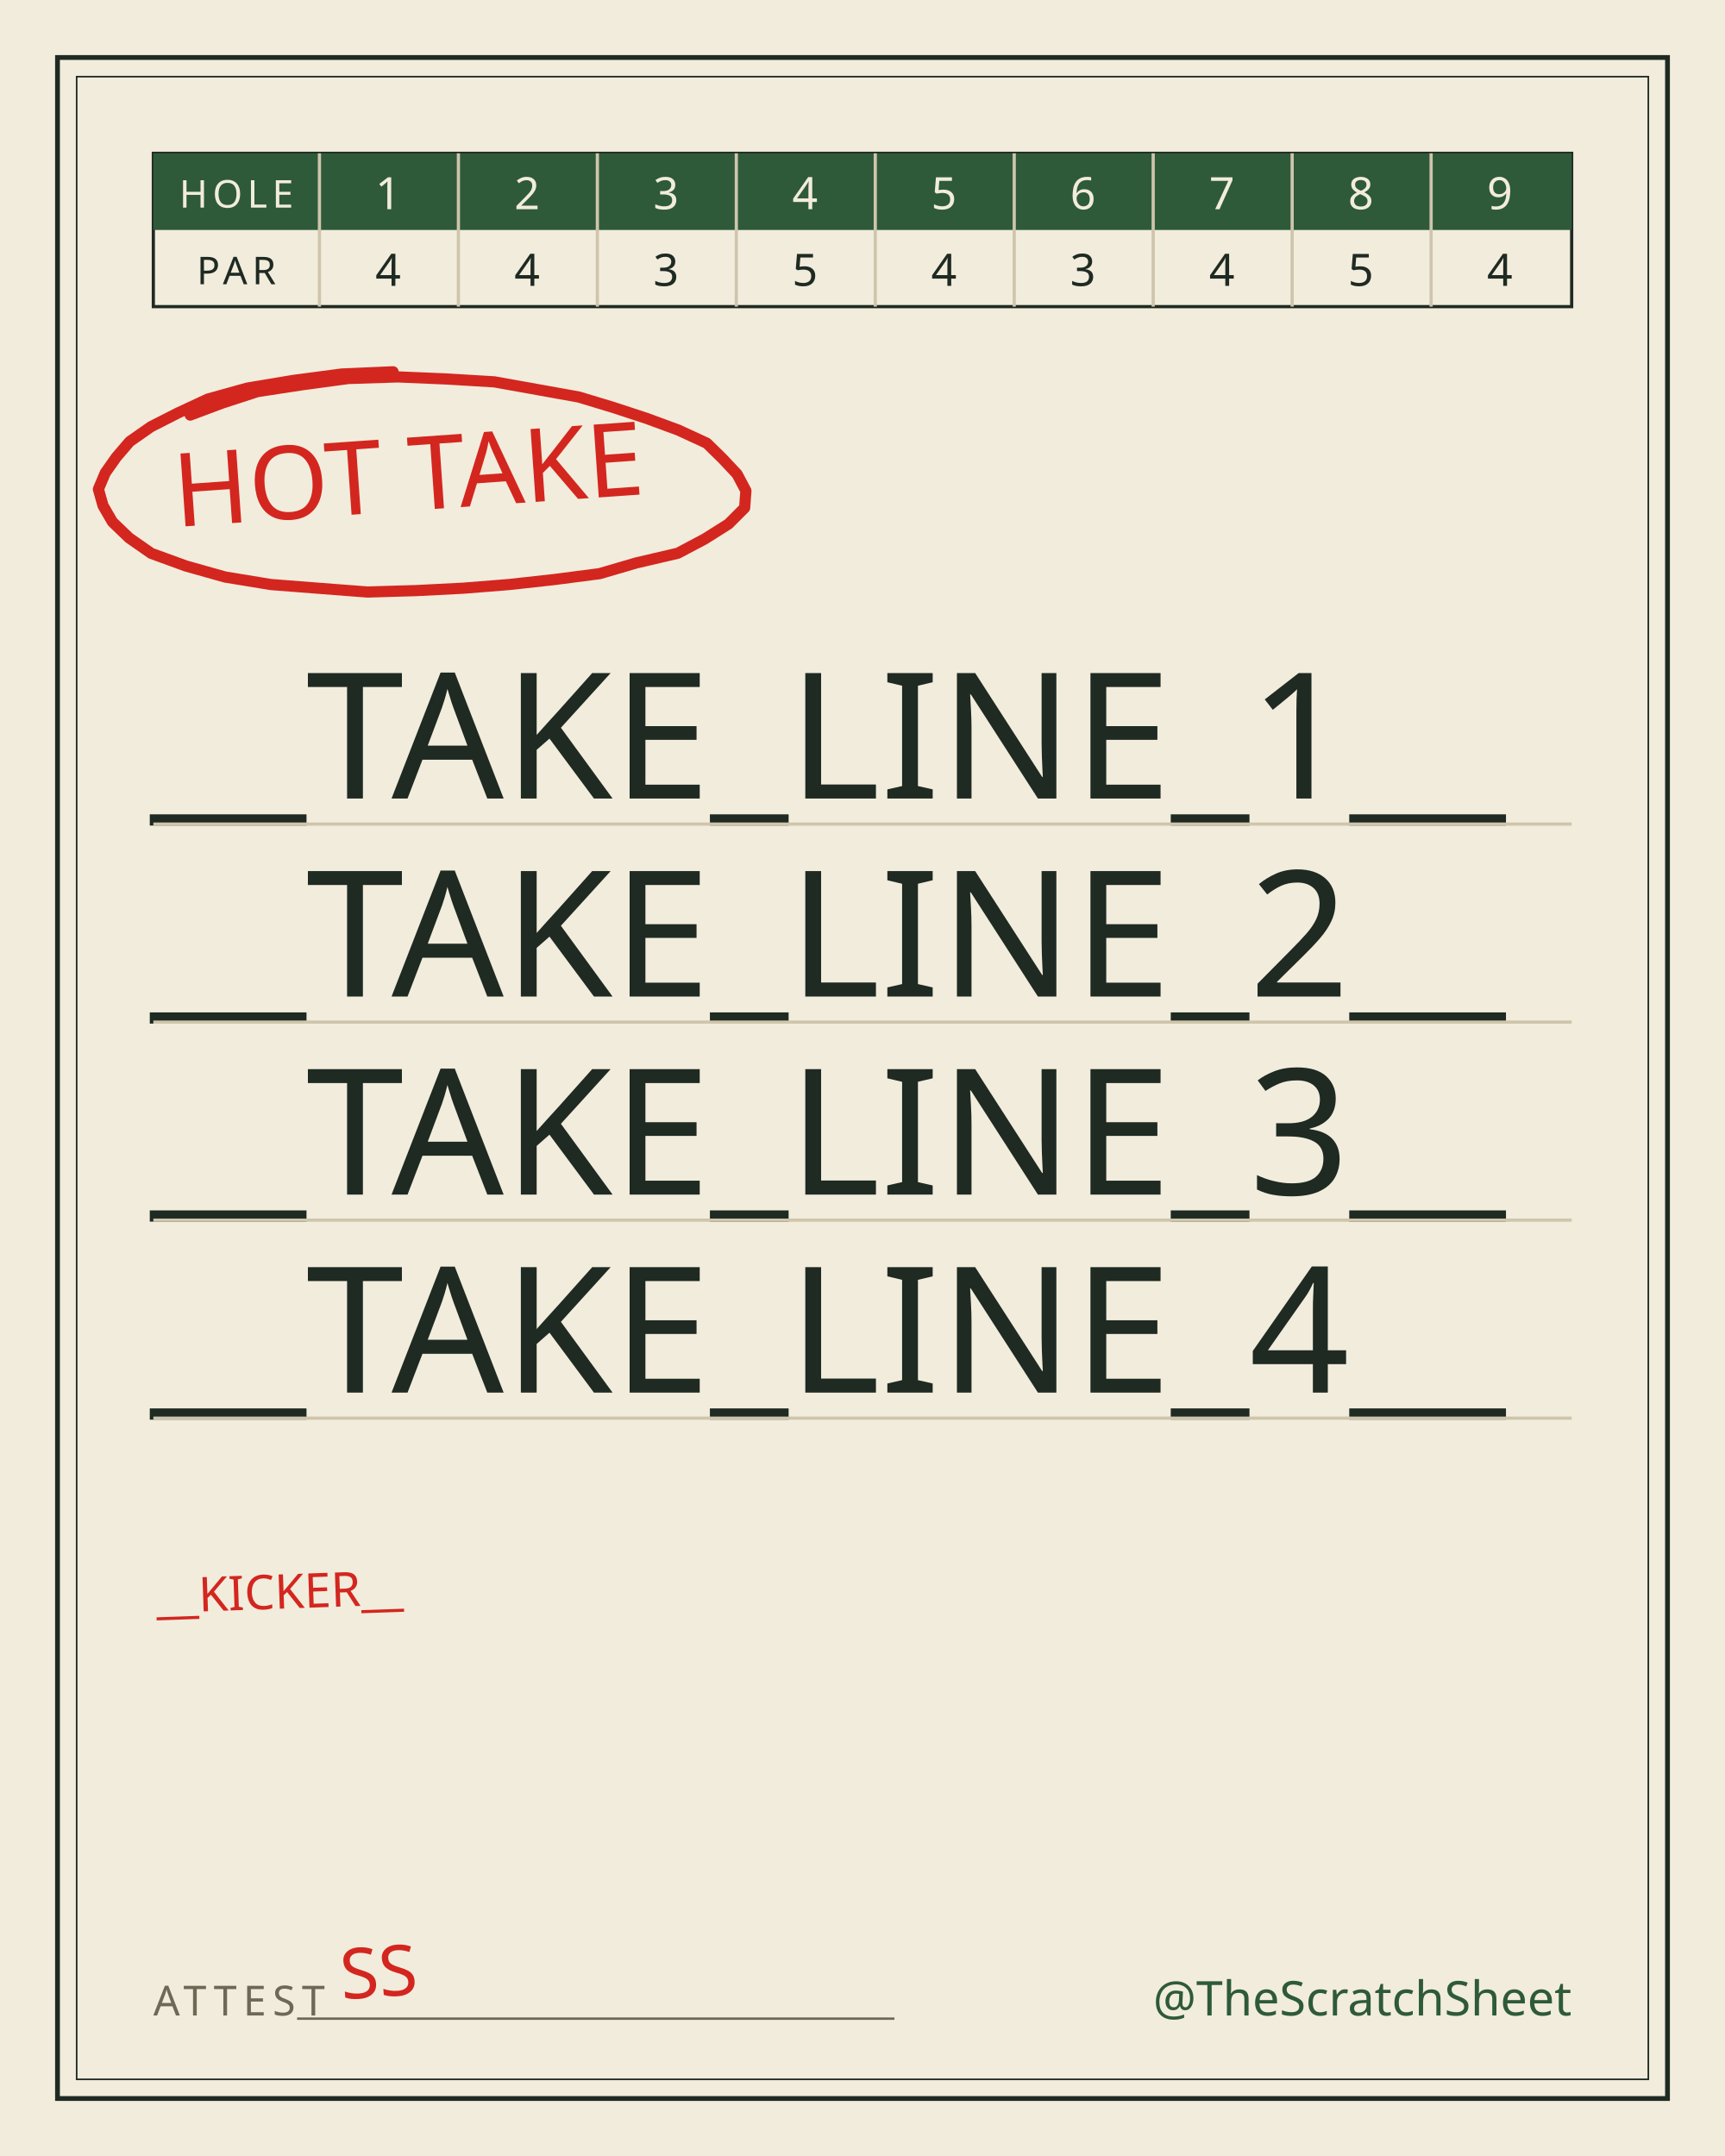
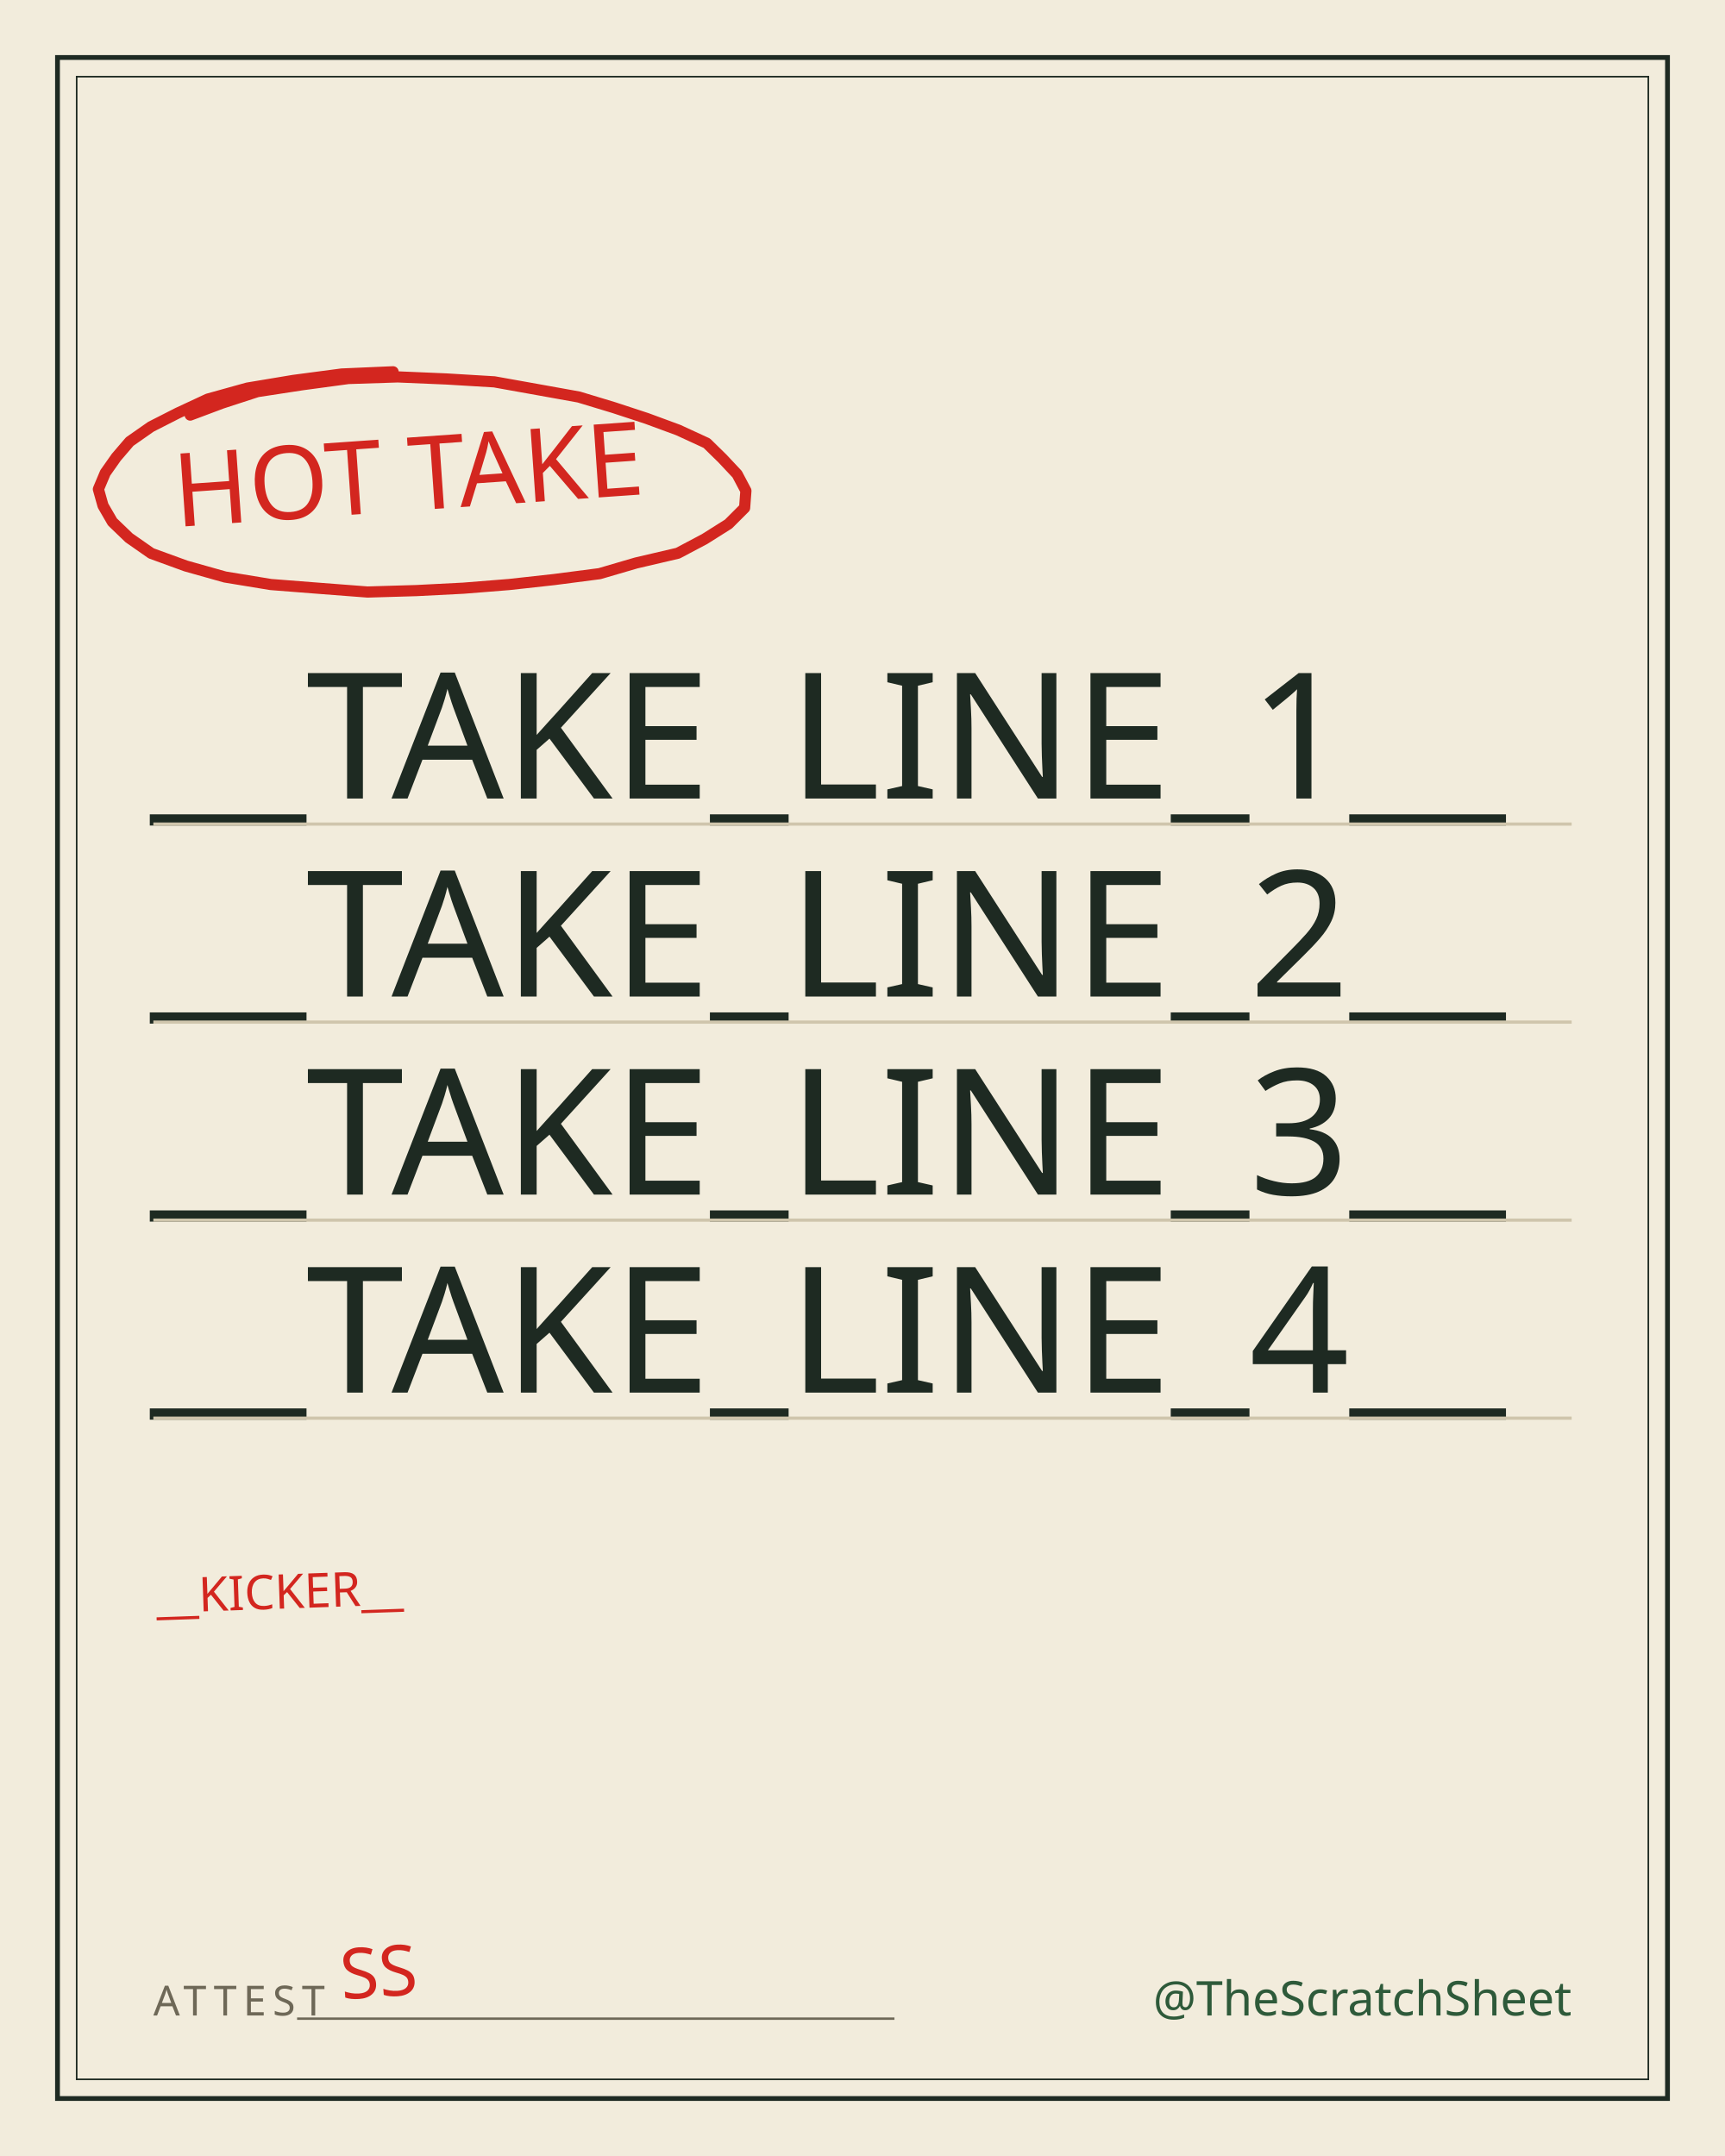
<svg xmlns="http://www.w3.org/2000/svg" width="1080" height="1350" viewBox="0 0 1080 1350">
  <rect width="1080" height="1350" fill="#F2ECDC" />
  <rect x="36" y="36" width="1008" height="1278" fill="none" stroke="#1E2A22" stroke-width="3" />
  <rect x="48" y="48" width="984" height="1254" fill="none" stroke="#1E2A22" stroke-width="1" />
-   <g font-family="Barlow Condensed SemiBold" text-anchor="middle">
-     <rect x="96" y="96" width="888" height="96" fill="none" stroke="#1E2A22" stroke-width="2" />
-     <rect x="96" y="96" width="888" height="48" fill="#2E5A3A" />
-     <text x="148" y="130" font-size="24" fill="#F2ECDC" letter-spacing="3">HOLE</text>
-     <text x="148" y="178" font-size="24" fill="#1E2A22" letter-spacing="3">PAR</text>
-     <line x1="200" y1="96" x2="200" y2="192" stroke="#CFC5AC" stroke-width="2" />
-     <text x="243" y="131" font-size="28" fill="#F2ECDC">1</text>
-     <text x="243" y="179" font-size="28" fill="#1E2A22">4</text>
-     <line x1="287" y1="96" x2="287" y2="192" stroke="#CFC5AC" stroke-width="2" />
-     <text x="330" y="131" font-size="28" fill="#F2ECDC">2</text>
-     <text x="330" y="179" font-size="28" fill="#1E2A22">4</text>
-     <line x1="374" y1="96" x2="374" y2="192" stroke="#CFC5AC" stroke-width="2" />
-     <text x="417" y="131" font-size="28" fill="#F2ECDC">3</text>
-     <text x="417" y="179" font-size="28" fill="#1E2A22">3</text>
-     <line x1="461" y1="96" x2="461" y2="192" stroke="#CFC5AC" stroke-width="2" />
-     <text x="504" y="131" font-size="28" fill="#F2ECDC">4</text>
-     <text x="504" y="179" font-size="28" fill="#1E2A22">5</text>
-     <line x1="548" y1="96" x2="548" y2="192" stroke="#CFC5AC" stroke-width="2" />
-     <text x="591" y="131" font-size="28" fill="#F2ECDC">5</text>
-     <text x="591" y="179" font-size="28" fill="#1E2A22">4</text>
-     <line x1="635" y1="96" x2="635" y2="192" stroke="#CFC5AC" stroke-width="2" />
-     <text x="678" y="131" font-size="28" fill="#F2ECDC">6</text>
-     <text x="678" y="179" font-size="28" fill="#1E2A22">3</text>
-     <line x1="722" y1="96" x2="722" y2="192" stroke="#CFC5AC" stroke-width="2" />
-     <text x="765" y="131" font-size="28" fill="#F2ECDC">7</text>
-     <text x="765" y="179" font-size="28" fill="#1E2A22">4</text>
-     <line x1="809" y1="96" x2="809" y2="192" stroke="#CFC5AC" stroke-width="2" />
-     <text x="852" y="131" font-size="28" fill="#F2ECDC">8</text>
-     <text x="852" y="179" font-size="28" fill="#1E2A22">5</text>
-     <line x1="896" y1="96" x2="896" y2="192" stroke="#CFC5AC" stroke-width="2" />
-     <text x="939" y="131" font-size="28" fill="#F2ECDC">9</text>
-     <text x="939" y="179" font-size="28" fill="#1E2A22">4</text>
-   </g>
  <text x="110" y="330" font-family="Permanent Marker" font-size="64" fill="#D3261F" transform="rotate(-4 110 330)">HOT TAKE</text>
  <path d="M119.1 259.9 L139.1 252.4 L161.2 245.2 L189.3 240.9 L218.1 237.0 L249.0 236.0 L279.6 237.3 L309.5 239.1 L336.3 243.9 L362.4 248.6 L384.2 255.2 L404.9 262.0 L424.7 269.3 L442.5 277.5 L452.3 287.1 L461.5 296.9 L467.0 307.3 L466.2 318.0 L456.1 328.1 L441.2 337.5 L424.4 346.4 L398.3 352.5 L375.4 359.2 L346.9 362.9 L318.8 366.0 L290.1 368.3 L260.7 369.8 L230.1 370.7 L200.2 368.4 L169.5 366.0 L140.9 361.3 L116.4 354.4 L94.7 346.5 L80.8 336.8 L70.4 326.8 L64.5 316.6 L61.6 306.3 L65.9 296.1 L72.8 286.3 L81.2 276.5 L94.5 267.2 L111.4 258.6 L130.1 249.9 L154.9 243.0 L183.7 238.2 L213.9 234.2 L246.1 232.8" fill="none" stroke="#D3261F" stroke-width="7" stroke-linecap="round" stroke-linejoin="round" />
  <text font-family="Anton" font-size="110" fill="#1E2A22" data-fit="880">
    <tspan x="94" y="500">__TAKE_LINE_1__</tspan>
    <tspan x="94" y="624">__TAKE_LINE_2__</tspan>
    <tspan x="94" y="748">__TAKE_LINE_3__</tspan>
    <tspan x="94" y="872">__TAKE_LINE_4__</tspan>
  </text>
  <g stroke="#CFC5AC" stroke-width="2">
    <line x1="96" y1="516" x2="984" y2="516" />
    <line x1="96" y1="640" x2="984" y2="640" />
    <line x1="96" y1="764" x2="984" y2="764" />
    <line x1="96" y1="888" x2="984" y2="888" />
  </g>
  <text x="98" y="1010" font-family="Permanent Marker" font-size="30" fill="#D3261F" transform="rotate(-2 98 1010)" data-fit="880">__KICKER__</text>
  <text x="96" y="1262" font-family="Barlow Condensed SemiBold" font-size="26" fill="#6E6857" letter-spacing="4">ATTEST</text>
  <line x1="186" y1="1264" x2="560" y2="1264" stroke="#6E6857" stroke-width="1.5" />
  <text x="214" y="1252" font-family="Permanent Marker" font-size="44" fill="#D3261F" transform="rotate(-4 214 1252)">SS</text>
  <text x="984" y="1262" font-family="Barlow SemiBold" font-size="30" fill="#2E5A3A" text-anchor="end">@TheScratchSheet</text>
</svg>
